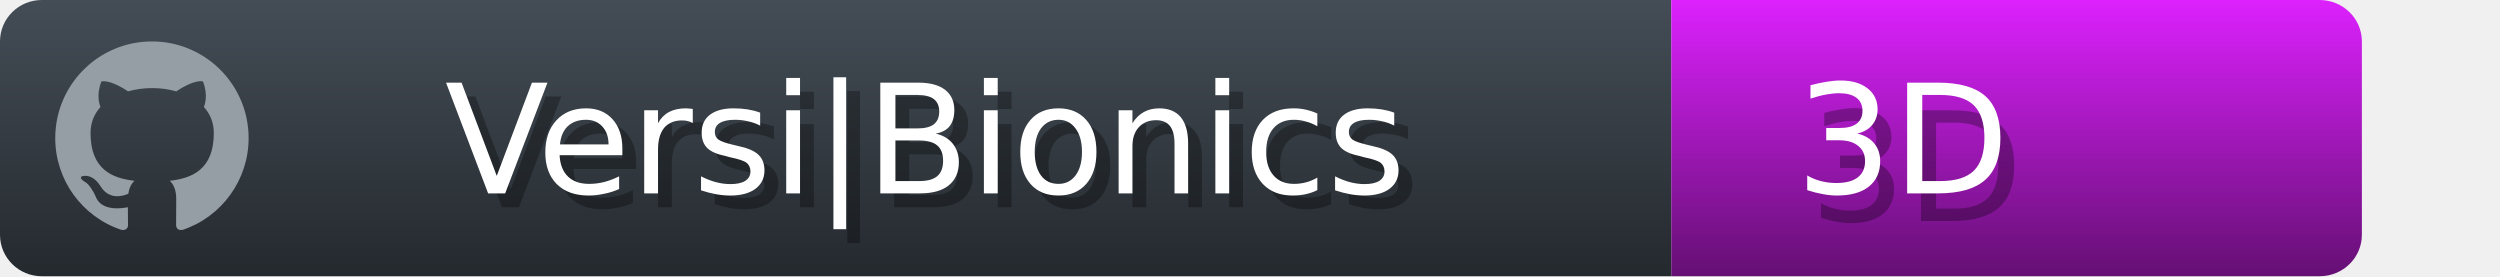
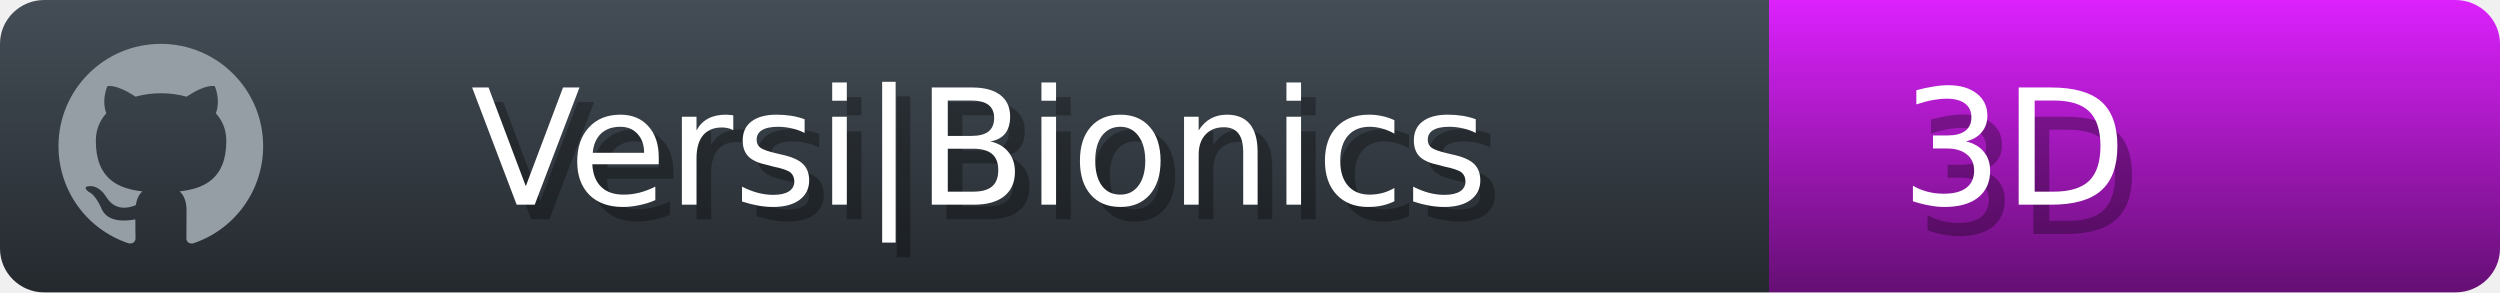
- <svg xmlns="http://www.w3.org/2000/svg" width="181" height="20">
+ <svg xmlns="http://www.w3.org/2000/svg" width="171" height="20">
  <defs>
    <linearGradient id="workflow-fill" x1="50%" y1="0%" x2="50%" y2="100%">
      <stop stop-color="#444D56" offset="0%" />
      <stop stop-color="#24292E" offset="100%" />
    </linearGradient>
    <linearGradient id="state-fill" x1="50%" y1="0%" x2="50%" y2="100%">
      <stop stop-color="#DC21FD" offset="0%" />
      <stop stop-color="#650F74" offset="100%" />
    </linearGradient>
  </defs>
  <g fill="none" fill-rule="evenodd">
    <g font-family="'DejaVu Sans',Verdana,Geneva,sans-serif" font-size="11">
      <path id="workflow-bg" d="M0,3 C0,1.343 1.355,0 3.027,0 L121,0 L121,20 L3.027,20 C1.355,20 0,18.657 0,17 L0,3 Z" fill="url(#workflow-fill)" fill-rule="nonzero" />
      <text fill="#010101" fill-opacity=".3">
        <tspan x="33.198" y="15">Versi|Bionics</tspan>
      </text>
      <text fill="#FFFFFF">
        <tspan x="32.198" y="14">Versi|Bionics</tspan>
      </text>
    </g>
    <g transform="translate(121)" font-family="'DejaVu Sans',Verdana,Geneva,sans-serif" font-size="11">
      <path d="M0 0h46.939C48.629 0 50 1.343 50 3v14c0 1.657-1.37 3-3.061 3H0V0z" id="state-bg" fill="url(#state-fill)" fill-rule="nonzero" />
      <text fill="#010101" fill-opacity=".3">
        <tspan x="10" y="16">3D</tspan>
      </text>
      <text fill="#FFFFFF">
        <tspan x="9" y="14">3D</tspan>
      </text>
    </g>
    <path fill="#959DA5" d="M11 3c-3.868 0-7 3.132-7 7a6.996 6.996 0 0 0 4.786 6.641c.35.062.482-.148.482-.332 0-.166-.01-.718-.01-1.304-1.758.324-2.213-.429-2.353-.822-.079-.202-.42-.823-.717-.99-.245-.13-.595-.454-.01-.463.552-.009.946.508 1.077.718.63 1.058 1.636.76 2.039.577.061-.455.245-.761.446-.936-1.557-.175-3.185-.779-3.185-3.456 0-.762.271-1.392.718-1.882-.07-.175-.315-.892.07-1.855 0 0 .586-.183 1.925.718a6.5 6.5 0 0 1 1.75-.236 6.5 6.5 0 0 1 1.75.236c1.338-.91 1.925-.718 1.925-.718.385.963.14 1.68.07 1.855.446.49.717 1.112.717 1.882 0 2.686-1.636 3.28-3.194 3.456.254.219.473.639.473 1.295 0 .936-.009 1.689-.009 1.925 0 .184.131.402.481.332A7.011 7.011 0 0 0 18 10c0-3.867-3.133-7-7-7z" />
  </g>
</svg>
